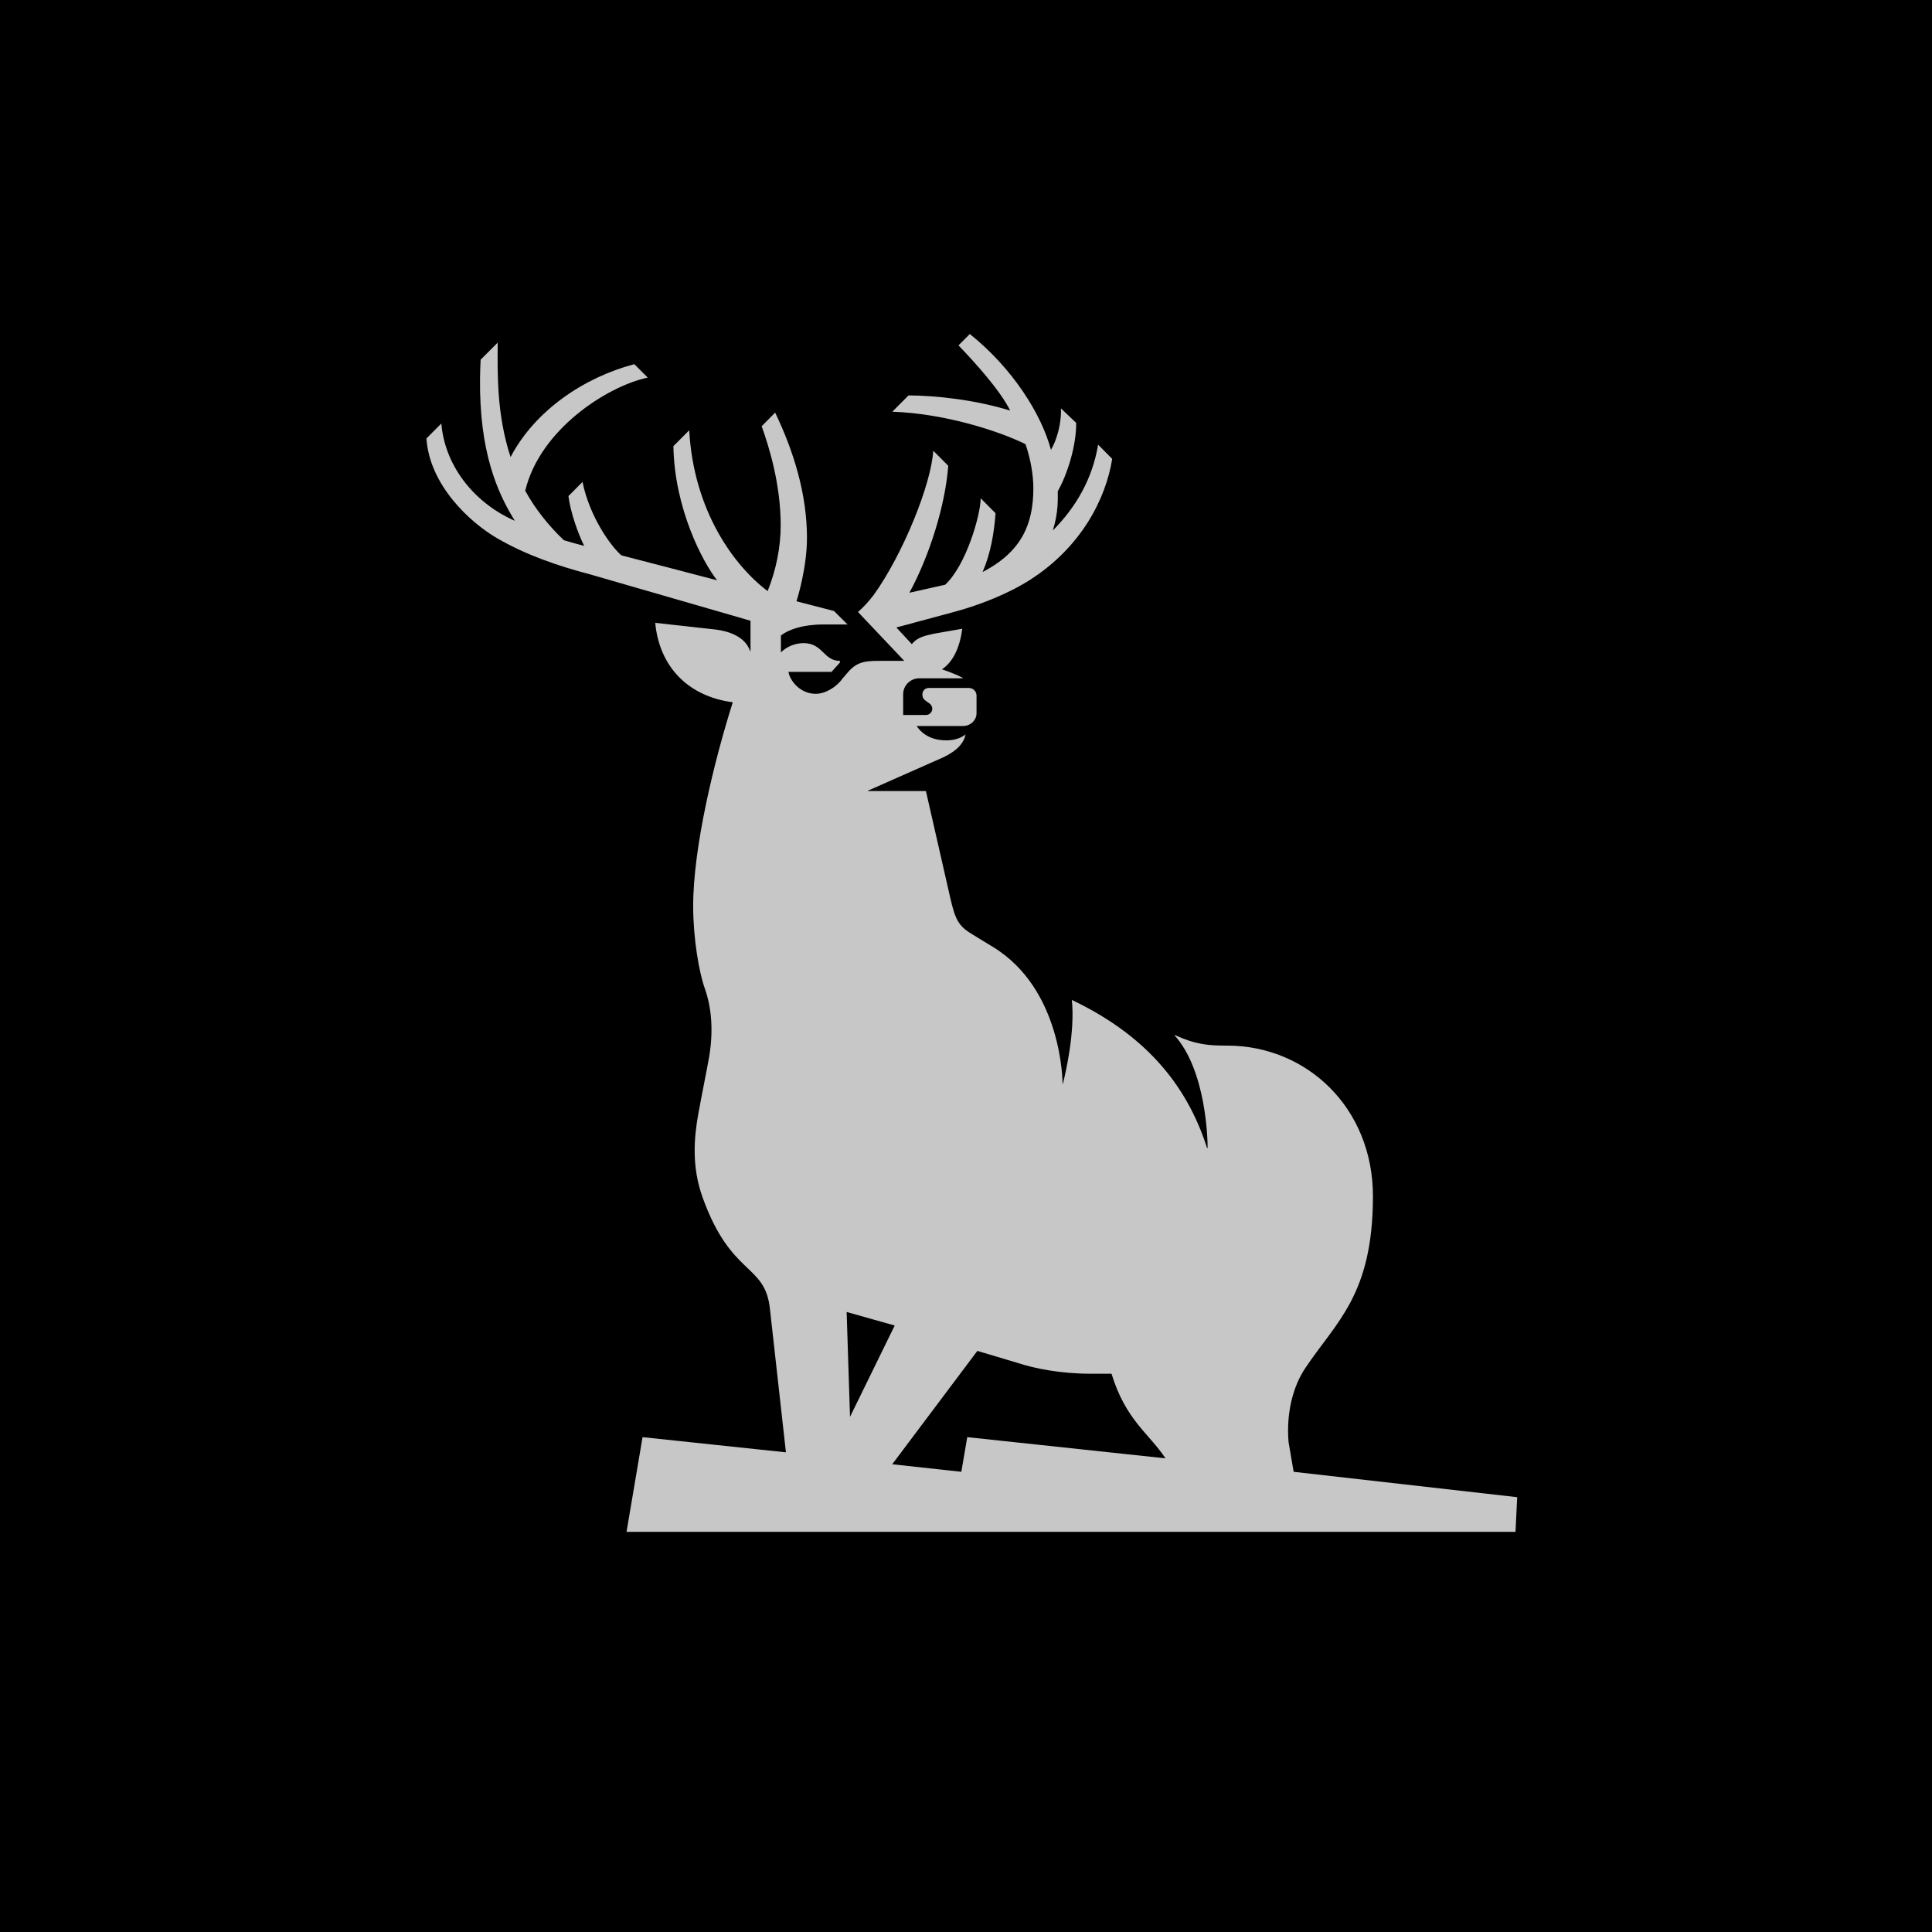
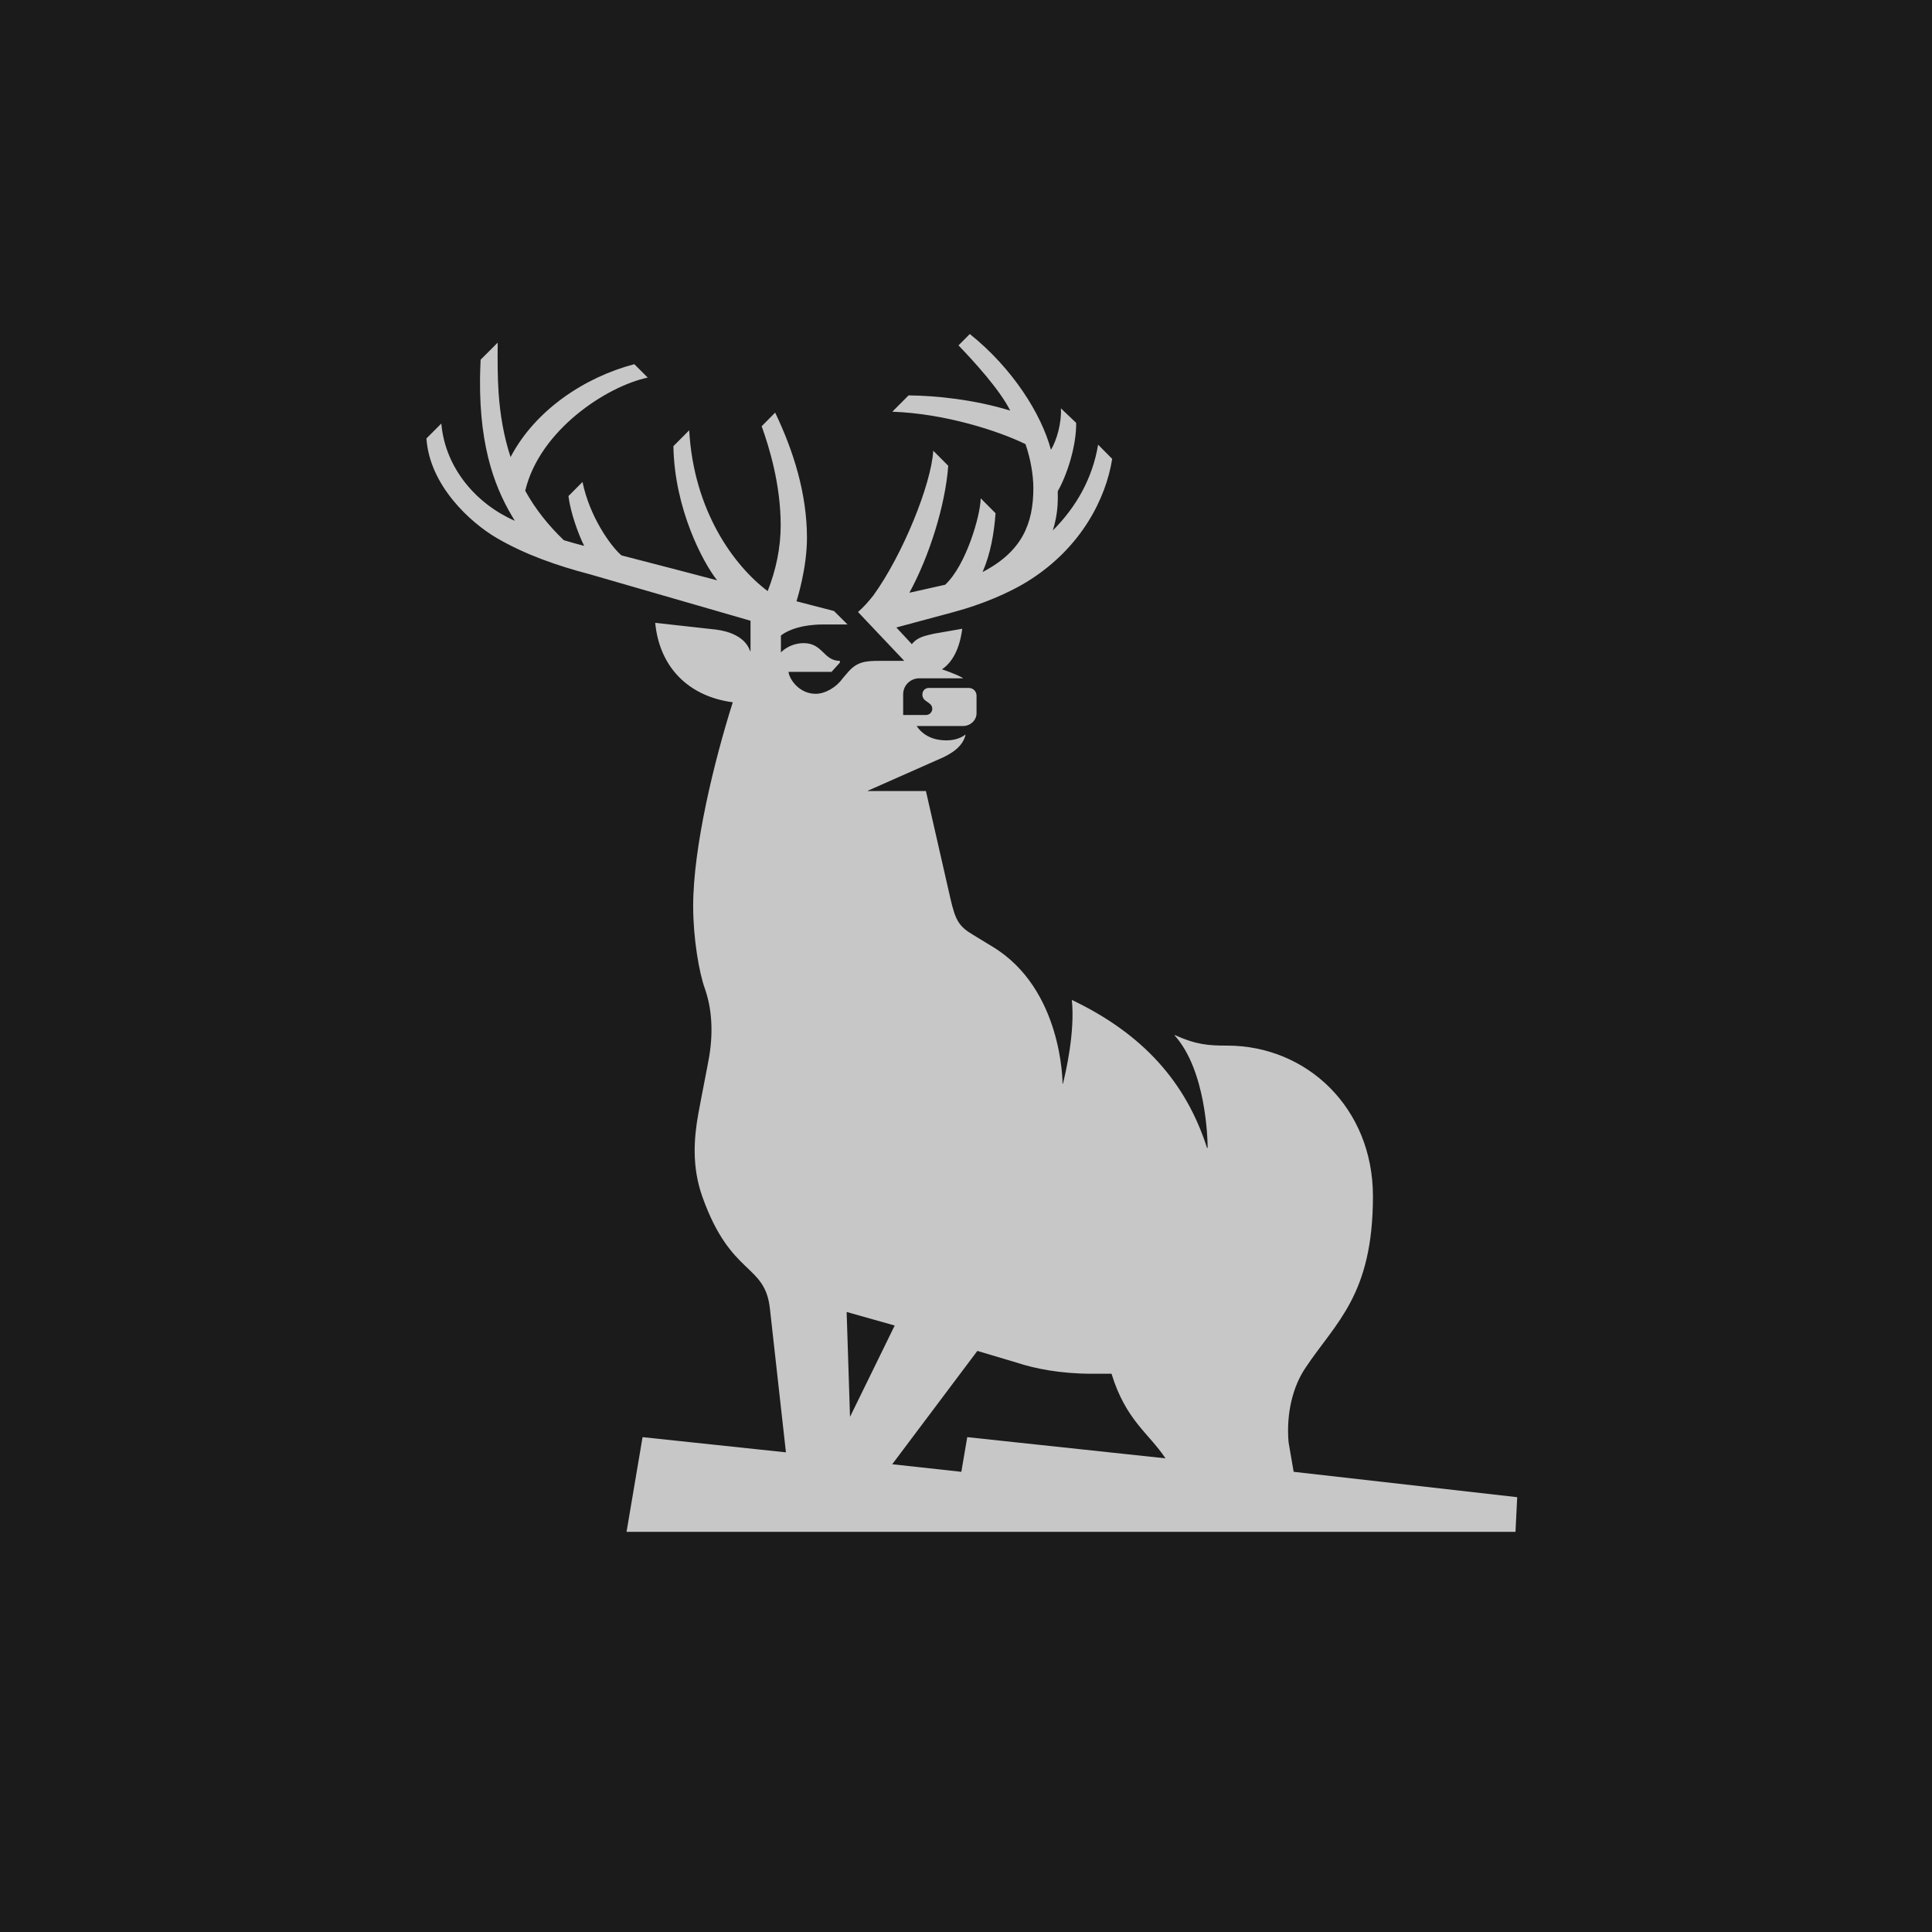
<svg xmlns="http://www.w3.org/2000/svg" viewBox="0 0 192 192" width="192" height="192">
-   <rect width="192" height="192" fill="#000000" />
+   <rect width="192" height="192" fill="#1B1B1B" />
  <svg width="119.069" height="126.48" viewBox="0 0 16 17" fill="none" x="38.792" y="28.335">
    <path d="M12.064 15.851L11.996 15.456C11.963 15.072 12.053 14.71 12.222 14.462C12.627 13.852 13.123 13.493 13.123 12.169C13.123 10.994 12.244 10.158 11.174 10.158C10.93 10.158 10.762 10.147 10.476 10.017C10.474 10.019 10.475 10.019 10.473 10.021C10.893 10.487 10.915 11.402 10.915 11.525H10.907C10.625 10.644 10.048 10 9.101 9.548C9.146 9.978 9.016 10.531 8.982 10.667H8.977C8.977 10.655 8.977 9.402 8.042 8.837L7.783 8.679C7.592 8.566 7.547 8.487 7.479 8.193L7.152 6.758H6.376C6.375 6.756 6.375 6.756 6.375 6.754L7.31 6.34C7.502 6.261 7.648 6.16 7.682 6.002C7.637 6.036 7.558 6.081 7.423 6.081C7.265 6.081 7.118 6.024 7.028 5.889H7.648C7.749 5.889 7.828 5.81 7.828 5.719V5.483C7.828 5.427 7.783 5.381 7.727 5.381H7.188C7.142 5.381 7.105 5.419 7.105 5.465V5.477C7.105 5.5 7.12 5.53 7.139 5.544L7.203 5.591C7.224 5.607 7.237 5.632 7.237 5.658C7.237 5.704 7.199 5.742 7.153 5.742H6.848V5.466C6.848 5.342 6.949 5.252 7.062 5.252H7.644C7.644 5.252 7.644 5.247 7.644 5.247C7.543 5.189 7.366 5.132 7.366 5.132C7.502 5.042 7.603 4.861 7.637 4.59C7.637 4.59 7.257 4.657 7.254 4.657C7.163 4.681 7.044 4.693 6.964 4.796L6.757 4.573C6.976 4.514 7.498 4.373 7.533 4.364C7.886 4.269 8.265 4.115 8.542 3.937C9.229 3.498 9.556 2.851 9.64 2.321L9.452 2.131C9.376 2.588 9.156 2.967 8.847 3.277C8.881 3.17 8.902 3.059 8.91 2.948C8.914 2.883 8.915 2.818 8.913 2.753C9.038 2.534 9.162 2.149 9.159 1.84L8.955 1.646C8.966 1.835 8.9 2.072 8.822 2.2C8.694 1.721 8.31 1.111 7.738 0.653L7.587 0.805C7.789 1.015 8.137 1.394 8.278 1.676C7.795 1.528 7.284 1.476 6.92 1.473L6.703 1.691C7.406 1.715 8.123 1.948 8.482 2.124C8.553 2.327 8.587 2.548 8.587 2.71C8.587 3.185 8.437 3.558 7.909 3.832C8.015 3.588 8.063 3.313 8.082 3.047L7.884 2.848C7.88 3.077 7.689 3.742 7.409 4.002C7.358 4.013 7.046 4.083 6.931 4.109C7.2 3.617 7.412 2.935 7.45 2.413L7.25 2.212C7.222 2.665 6.842 3.601 6.452 4.142C6.383 4.231 6.313 4.307 6.245 4.366C6.242 4.364 6.863 5.019 6.863 5.019H6.533C6.341 5.019 6.229 5.03 6.105 5.177L6.037 5.256C5.958 5.369 5.809 5.459 5.68 5.459C5.466 5.459 5.332 5.276 5.316 5.166H5.891L6.003 5.042V5.019C5.783 5.019 5.776 4.782 5.519 4.782C5.406 4.782 5.293 4.827 5.215 4.906V4.68C5.316 4.601 5.508 4.533 5.778 4.533H6.105L5.924 4.353C5.924 4.353 5.464 4.234 5.423 4.223C5.436 4.183 5.563 3.774 5.563 3.376C5.563 2.795 5.388 2.224 5.138 1.703L4.958 1.885C5.057 2.161 5.212 2.66 5.212 3.207C5.212 3.509 5.149 3.807 5.038 4.087C4.588 3.749 4.05 3.015 3.99 1.939L3.779 2.151C3.793 2.99 4.175 3.707 4.363 3.943C4.103 3.874 3.369 3.683 3.085 3.61C2.939 3.485 2.658 3.088 2.565 2.629L2.377 2.818C2.405 3.039 2.506 3.32 2.587 3.483C2.496 3.46 2.405 3.434 2.315 3.407C2.11 3.211 1.934 2.991 1.798 2.744L1.8 2.745C1.995 1.932 2.891 1.351 3.436 1.235L3.257 1.056C2.596 1.229 1.933 1.668 1.604 2.297C1.513 2.02 1.464 1.729 1.444 1.438C1.429 1.216 1.43 0.991 1.432 0.768L1.204 0.996C1.2 1.08 1.197 1.164 1.196 1.248C1.186 2.218 1.422 2.764 1.661 3.148C1.155 2.928 0.731 2.451 0.679 1.849L0.48 2.048C0.523 2.677 1.065 3.171 1.421 3.379C1.808 3.604 2.231 3.749 2.661 3.862C3.235 4.029 4.126 4.285 4.809 4.483V4.889C4.806 4.89 4.807 4.889 4.804 4.89C4.741 4.698 4.523 4.623 4.347 4.601L3.536 4.511C3.592 5.098 3.975 5.493 4.572 5.572C4.325 6.352 4.043 7.504 4.043 8.295C4.043 8.724 4.122 9.187 4.201 9.402C4.291 9.661 4.313 9.966 4.257 10.305C4.223 10.497 4.156 10.825 4.111 11.073C4.054 11.39 4.022 11.775 4.167 12.18C4.548 13.248 5.001 13.061 5.068 13.671L5.282 15.591L3.367 15.388L3.153 16.653H15.027L15.05 16.19L12.064 15.851L12.064 15.851ZM6.093 13.716L6.735 13.897L6.138 15.117L6.093 13.716ZM7.704 15.388L7.625 15.851L6.702 15.75L7.839 14.236L8.369 14.394C8.606 14.473 8.955 14.541 9.36 14.541H9.631C9.822 15.162 10.126 15.332 10.352 15.671L7.704 15.388H7.704Z" fill="#C7C7C7" />
  </svg>
</svg>
